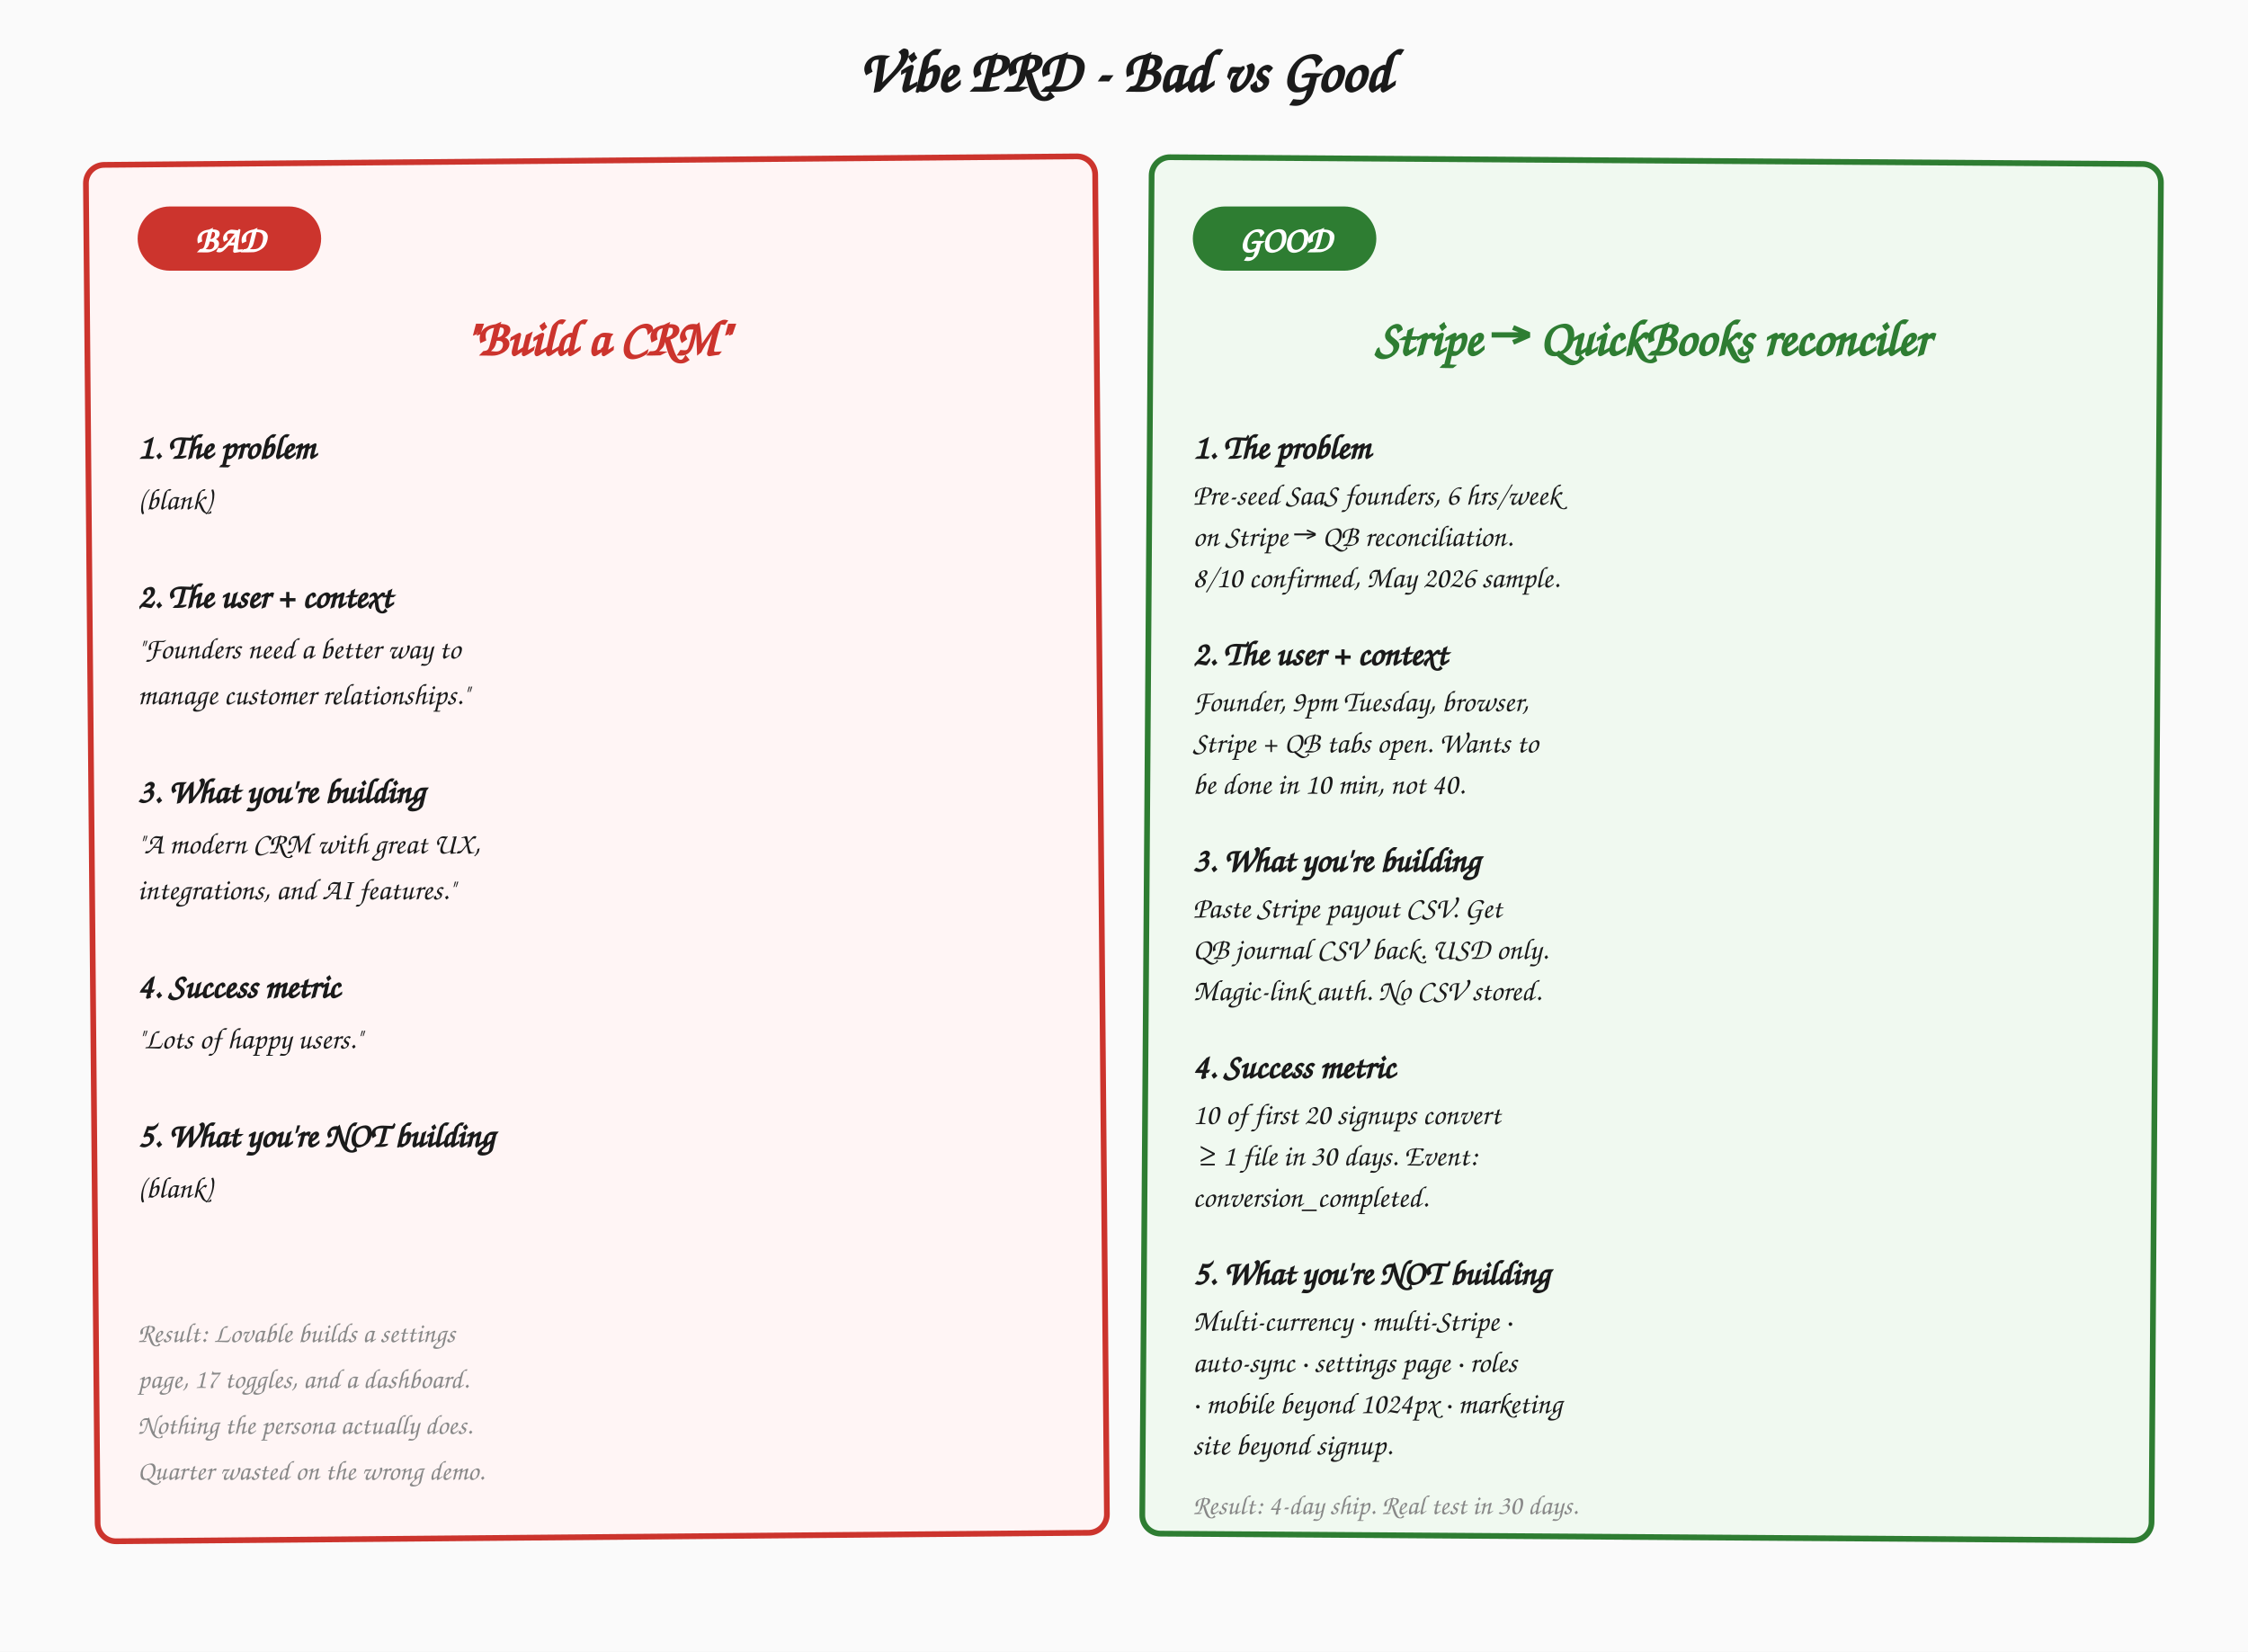
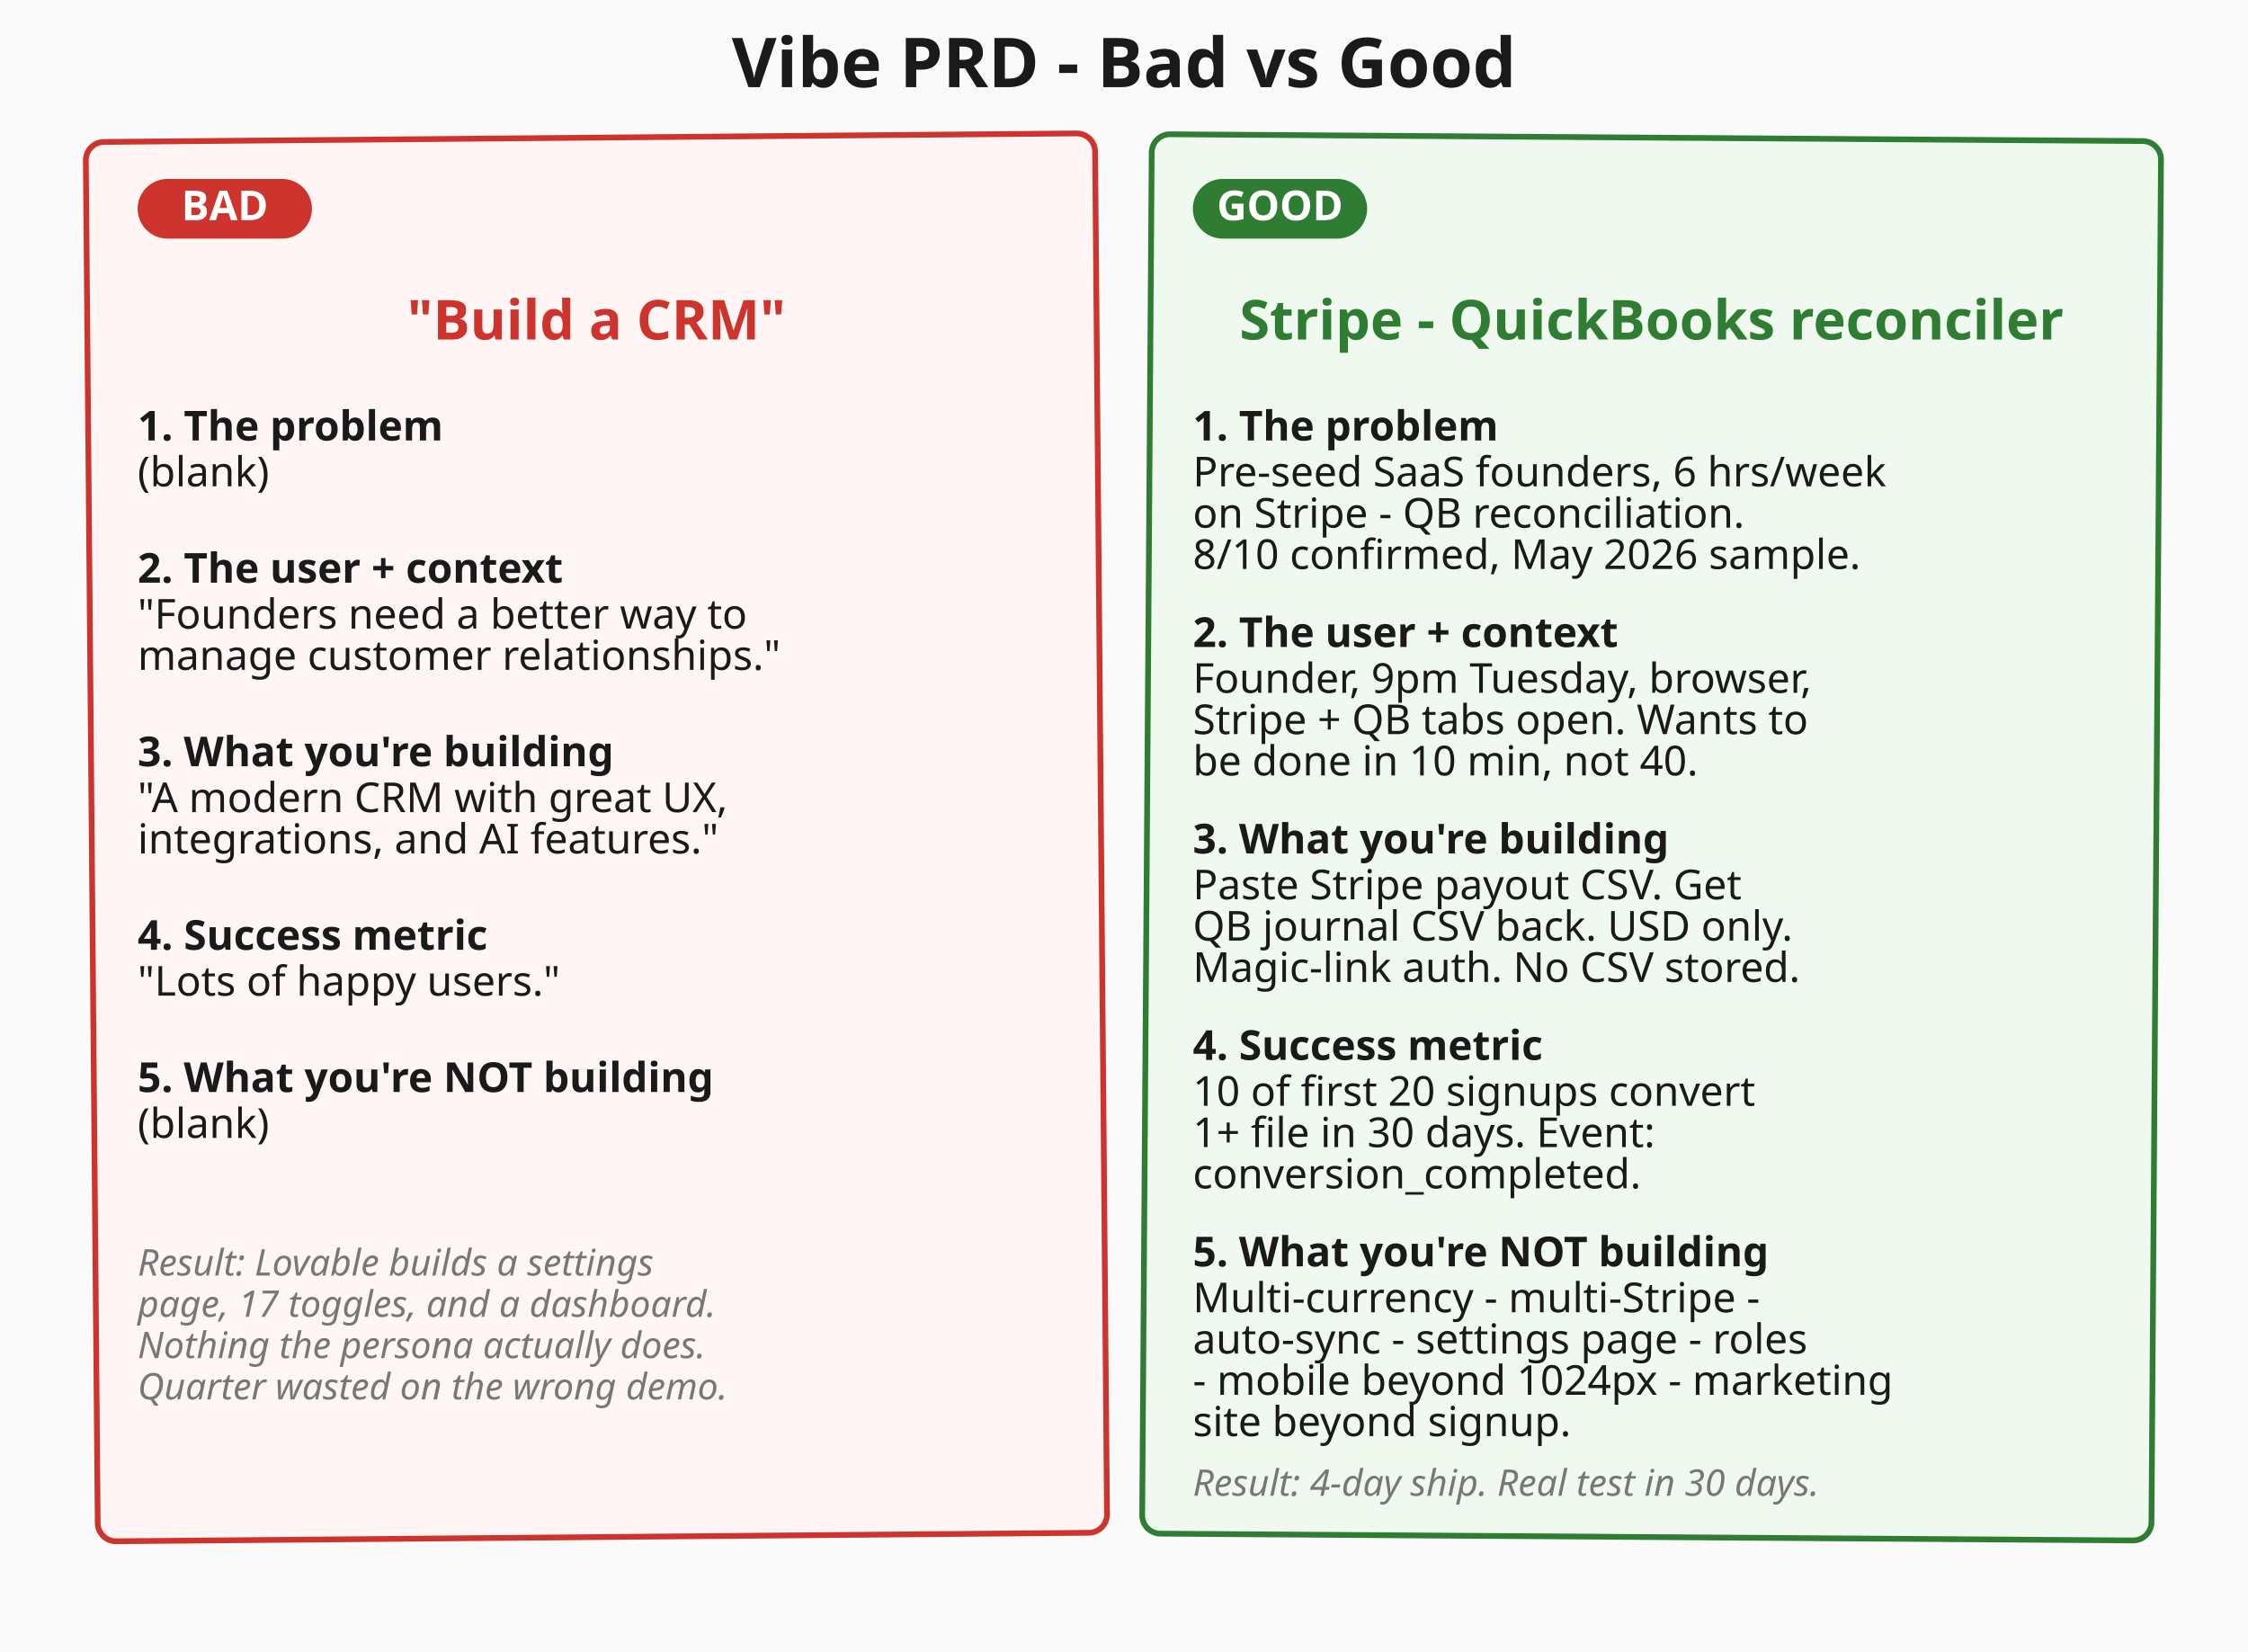
<svg xmlns="http://www.w3.org/2000/svg" viewBox="0 0 980 720" role="img" aria-labelledby="prd-compare-title">
  <defs>
    <style>
-       .h { font-family: "Patrick Hand", "Caveat", "Comic Sans MS", cursive; }
-       .header { font-size: 26px; font-weight: bold; fill: #1a1a1a; }
-       .badtitle { font-size: 22px; font-weight: bold; fill: #cc342d; }
-       .goodtitle { font-size: 22px; font-weight: bold; fill: #2e7d32; }
-       .label { font-size: 15px; font-weight: bold; fill: #1a1a1a; }
-       .body { font-size: 13px; fill: #1a1a1a; }
-       .hint { font-size: 12px; fill: #888; font-style: italic; }
+       .sans { font-family: "Segoe UI", system-ui, -apple-system, sans-serif; }
+       .header { font-size: 30px; font-weight: bold; fill: #1a1a1a; }
+       .badtitle { font-size: 24px; font-weight: bold; fill: #cc342d; }
+       .goodtitle { font-size: 24px; font-weight: bold; fill: #2e7d32; }
+       .label { font-size: 18px; font-weight: bold; fill: #1a1a1a; }
+       .body { font-size: 18px; fill: #1a1a1a; }
+       .hint { font-size: 16px; fill: #777; font-style: italic; }
      .card-bad  { fill: #fff5f5; stroke: #cc342d; stroke-width: 2.5; }
      .card-good { fill: #f0f9f0; stroke: #2e7d32; stroke-width: 2.5; }
      .stamp-bad { fill: #cc342d; }
      .stamp-good { fill: #2e7d32; }
-       .stamptext { font-size: 16px; font-weight: bold; fill: #fff; }
+       .stamptext { font-size: 18px; font-weight: bold; fill: #fff; }
    </style>
  </defs>
  <rect width="980" height="720" fill="#fafafa" />
-   <text x="490" y="40" text-anchor="middle" class="h header">Vibe PRD - Bad vs Good</text>
-   <rect x="40" y="70" width="440" height="600" rx="8" class="card-bad" transform="rotate(-0.5 260 370)" />
-   <rect x="60" y="90" width="80" height="28" rx="14" class="stamp-bad" />
-   <text x="100" y="110" text-anchor="middle" class="h stamptext">BAD</text>
-   <text x="260" y="155" text-anchor="middle" class="h badtitle">"Build a CRM"</text>
-   <text x="60" y="200" class="h label">1. The problem</text>
-   <text x="60" y="222" class="h body">(blank)</text>
-   <text x="60" y="265" class="h label">2. The user + context</text>
-   <text x="60" y="287" class="h body">"Founders need a better way to</text>
-   <text x="60" y="307" class="h body">manage customer relationships."</text>
-   <text x="60" y="350" class="h label">3. What you're building</text>
-   <text x="60" y="372" class="h body">"A modern CRM with great UX,</text>
-   <text x="60" y="392" class="h body">integrations, and AI features."</text>
-   <text x="60" y="435" class="h label">4. Success metric</text>
-   <text x="60" y="457" class="h body">"Lots of happy users."</text>
-   <text x="60" y="500" class="h label">5. What you're NOT building</text>
-   <text x="60" y="522" class="h body">(blank)</text>
-   <text x="60" y="585" class="h hint">Result: Lovable builds a settings</text>
-   <text x="60" y="605" class="h hint">page, 17 toggles, and a dashboard.</text>
-   <text x="60" y="625" class="h hint">Nothing the persona actually does.</text>
-   <text x="60" y="645" class="h hint">Quarter wasted on the wrong demo.</text>
-   <rect x="500" y="70" width="440" height="600" rx="8" class="card-good" transform="rotate(0.4 720 370)" />
-   <rect x="520" y="90" width="80" height="28" rx="14" class="stamp-good" />
-   <text x="560" y="110" text-anchor="middle" class="h stamptext">GOOD</text>
-   <text x="720" y="155" text-anchor="middle" class="h goodtitle">Stripe → QuickBooks reconciler</text>
-   <text x="520" y="200" class="h label">1. The problem</text>
-   <text x="520" y="220" class="h body">Pre-seed SaaS founders, 6 hrs/week</text>
-   <text x="520" y="238" class="h body">on Stripe → QB reconciliation.</text>
-   <text x="520" y="256" class="h body">8/10 confirmed, May 2026 sample.</text>
-   <text x="520" y="290" class="h label">2. The user + context</text>
-   <text x="520" y="310" class="h body">Founder, 9pm Tuesday, browser,</text>
-   <text x="520" y="328" class="h body">Stripe + QB tabs open. Wants to</text>
-   <text x="520" y="346" class="h body">be done in 10 min, not 40.</text>
-   <text x="520" y="380" class="h label">3. What you're building</text>
-   <text x="520" y="400" class="h body">Paste Stripe payout CSV. Get</text>
-   <text x="520" y="418" class="h body">QB journal CSV back. USD only.</text>
-   <text x="520" y="436" class="h body">Magic-link auth. No CSV stored.</text>
-   <text x="520" y="470" class="h label">4. Success metric</text>
-   <text x="520" y="490" class="h body">10 of first 20 signups convert</text>
-   <text x="520" y="508" class="h body">≥1 file in 30 days. Event:</text>
-   <text x="520" y="526" class="h body">conversion_completed.</text>
-   <text x="520" y="560" class="h label">5. What you're NOT building</text>
-   <text x="520" y="580" class="h body">Multi-currency · multi-Stripe ·</text>
-   <text x="520" y="598" class="h body">auto-sync · settings page · roles</text>
-   <text x="520" y="616" class="h body">· mobile beyond 1024px · marketing</text>
-   <text x="520" y="634" class="h body">site beyond signup.</text>
-   <text x="520" y="660" class="h hint">Result: 4-day ship. Real test in 30 days.</text>
+   <text x="490" y="38" text-anchor="middle" class="sans header">Vibe PRD - Bad vs Good</text>
+   <rect x="40" y="60" width="440" height="610" rx="8" class="card-bad" transform="rotate(-0.5 260 365)" />
+   <rect x="60" y="78" width="76" height="26" rx="13" class="stamp-bad" />
+   <text x="98" y="96" text-anchor="middle" class="sans stamptext">BAD</text>
+   <text x="260" y="148" text-anchor="middle" class="sans badtitle">"Build a CRM"</text>
+   <text x="60" y="192" class="sans label">1. The problem</text>
+   <text x="60" y="212" class="sans body">(blank)</text>
+   <text x="60" y="254" class="sans label">2. The user + context</text>
+   <text x="60" y="274" class="sans body">"Founders need a better way to</text>
+   <text x="60" y="292" class="sans body">manage customer relationships."</text>
+   <text x="60" y="334" class="sans label">3. What you're building</text>
+   <text x="60" y="354" class="sans body">"A modern CRM with great UX,</text>
+   <text x="60" y="372" class="sans body">integrations, and AI features."</text>
+   <text x="60" y="414" class="sans label">4. Success metric</text>
+   <text x="60" y="434" class="sans body">"Lots of happy users."</text>
+   <text x="60" y="476" class="sans label">5. What you're NOT building</text>
+   <text x="60" y="496" class="sans body">(blank)</text>
+   <text x="60" y="556" class="sans hint">Result: Lovable builds a settings</text>
+   <text x="60" y="574" class="sans hint">page, 17 toggles, and a dashboard.</text>
+   <text x="60" y="592" class="sans hint">Nothing the persona actually does.</text>
+   <text x="60" y="610" class="sans hint">Quarter wasted on the wrong demo.</text>
+   <rect x="500" y="60" width="440" height="610" rx="8" class="card-good" transform="rotate(0.4 720 365)" />
+   <rect x="520" y="78" width="76" height="26" rx="13" class="stamp-good" />
+   <text x="558" y="96" text-anchor="middle" class="sans stamptext">GOOD</text>
+   <text x="720" y="148" text-anchor="middle" class="sans goodtitle">Stripe - QuickBooks reconciler</text>
+   <text x="520" y="192" class="sans label">1. The problem</text>
+   <text x="520" y="212" class="sans body">Pre-seed SaaS founders, 6 hrs/week</text>
+   <text x="520" y="230" class="sans body">on Stripe - QB reconciliation.</text>
+   <text x="520" y="248" class="sans body">8/10 confirmed, May 2026 sample.</text>
+   <text x="520" y="282" class="sans label">2. The user + context</text>
+   <text x="520" y="302" class="sans body">Founder, 9pm Tuesday, browser,</text>
+   <text x="520" y="320" class="sans body">Stripe + QB tabs open. Wants to</text>
+   <text x="520" y="338" class="sans body">be done in 10 min, not 40.</text>
+   <text x="520" y="372" class="sans label">3. What you're building</text>
+   <text x="520" y="392" class="sans body">Paste Stripe payout CSV. Get</text>
+   <text x="520" y="410" class="sans body">QB journal CSV back. USD only.</text>
+   <text x="520" y="428" class="sans body">Magic-link auth. No CSV stored.</text>
+   <text x="520" y="462" class="sans label">4. Success metric</text>
+   <text x="520" y="482" class="sans body">10 of first 20 signups convert</text>
+   <text x="520" y="500" class="sans body">1+ file in 30 days. Event:</text>
+   <text x="520" y="518" class="sans body">conversion_completed.</text>
+   <text x="520" y="552" class="sans label">5. What you're NOT building</text>
+   <text x="520" y="572" class="sans body">Multi-currency - multi-Stripe -</text>
+   <text x="520" y="590" class="sans body">auto-sync - settings page - roles</text>
+   <text x="520" y="608" class="sans body">- mobile beyond 1024px - marketing</text>
+   <text x="520" y="626" class="sans body">site beyond signup.</text>
+   <text x="520" y="652" class="sans hint">Result: 4-day ship. Real test in 30 days.</text>
</svg>
